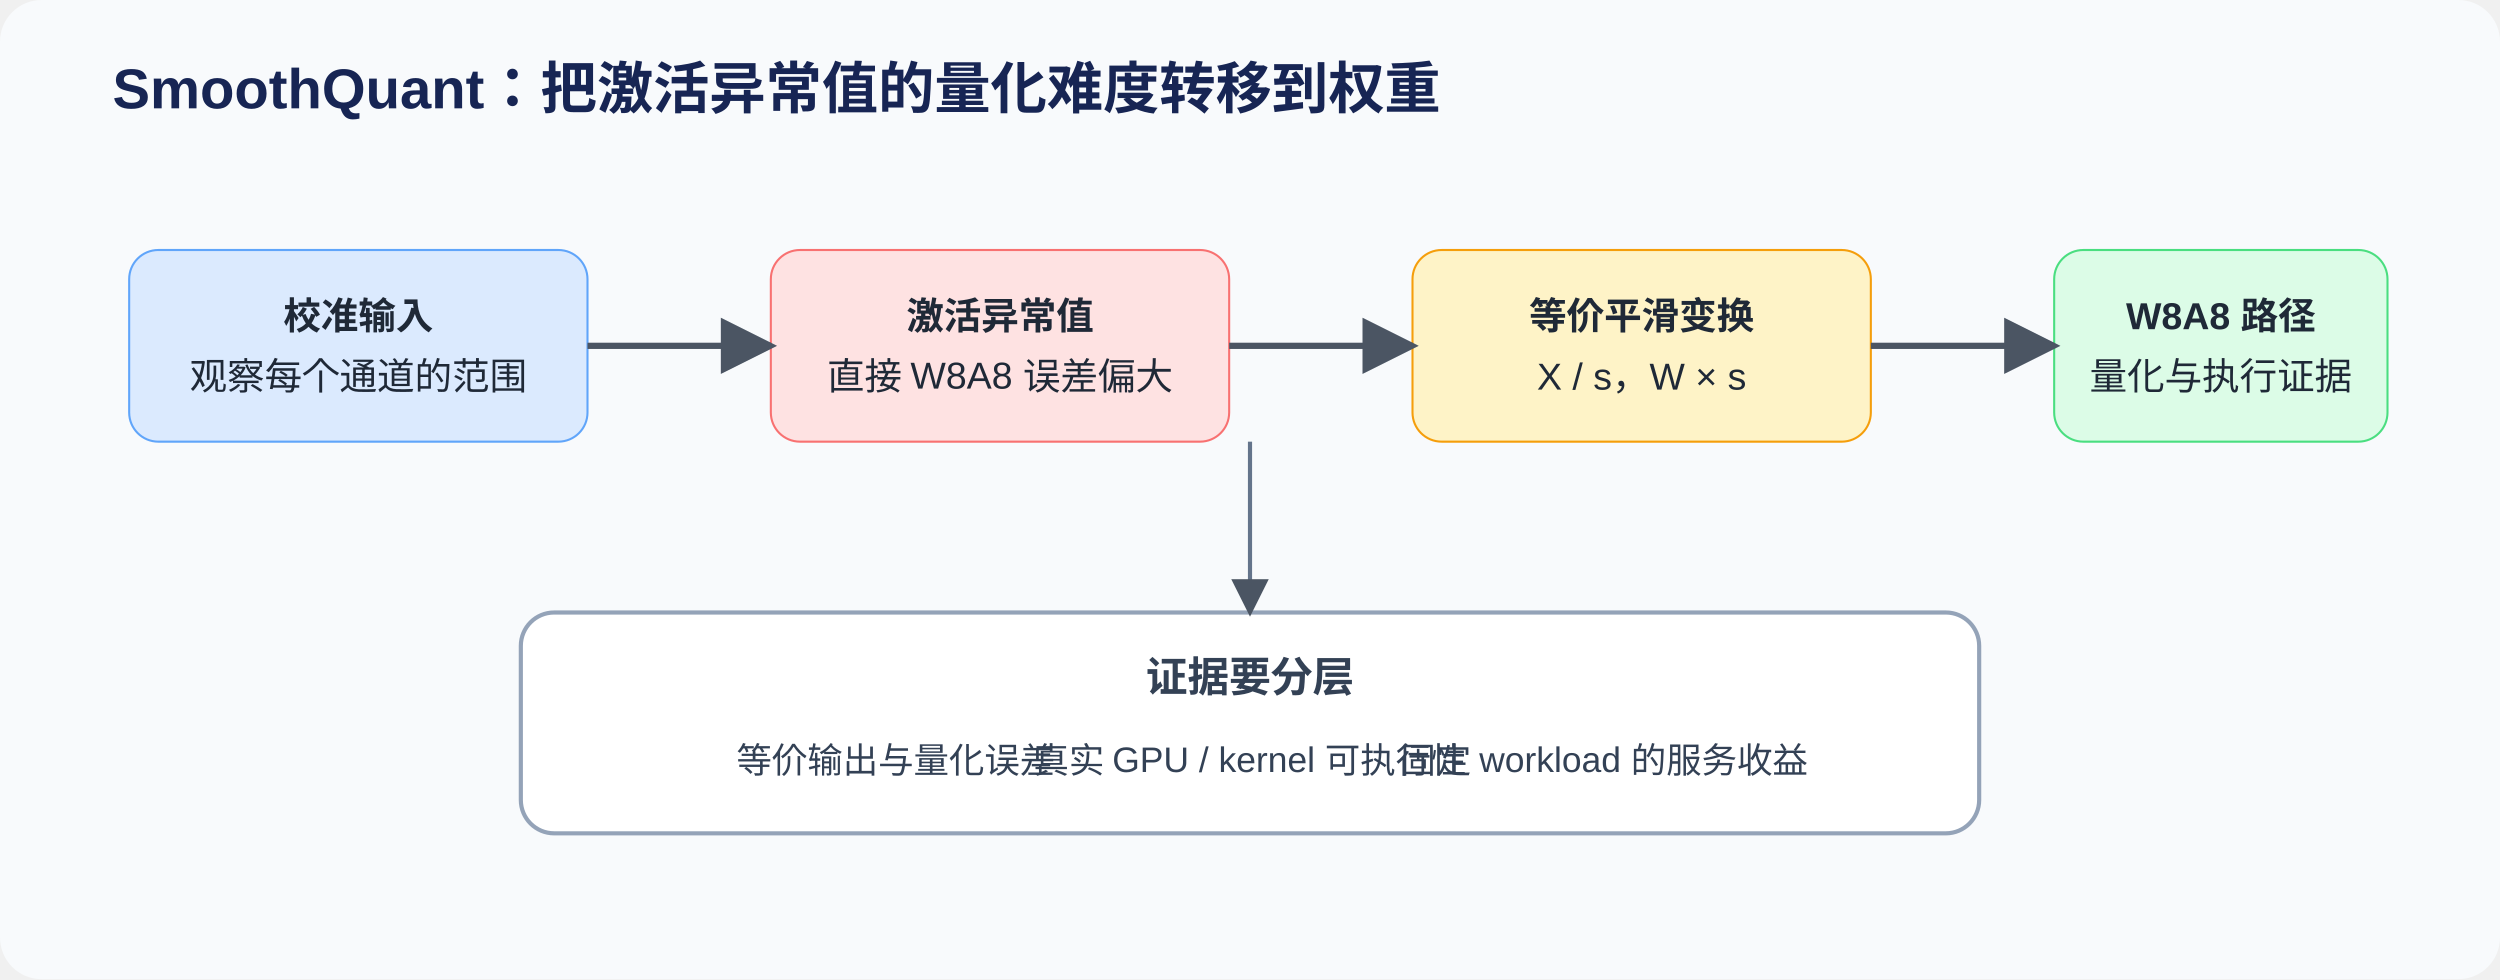
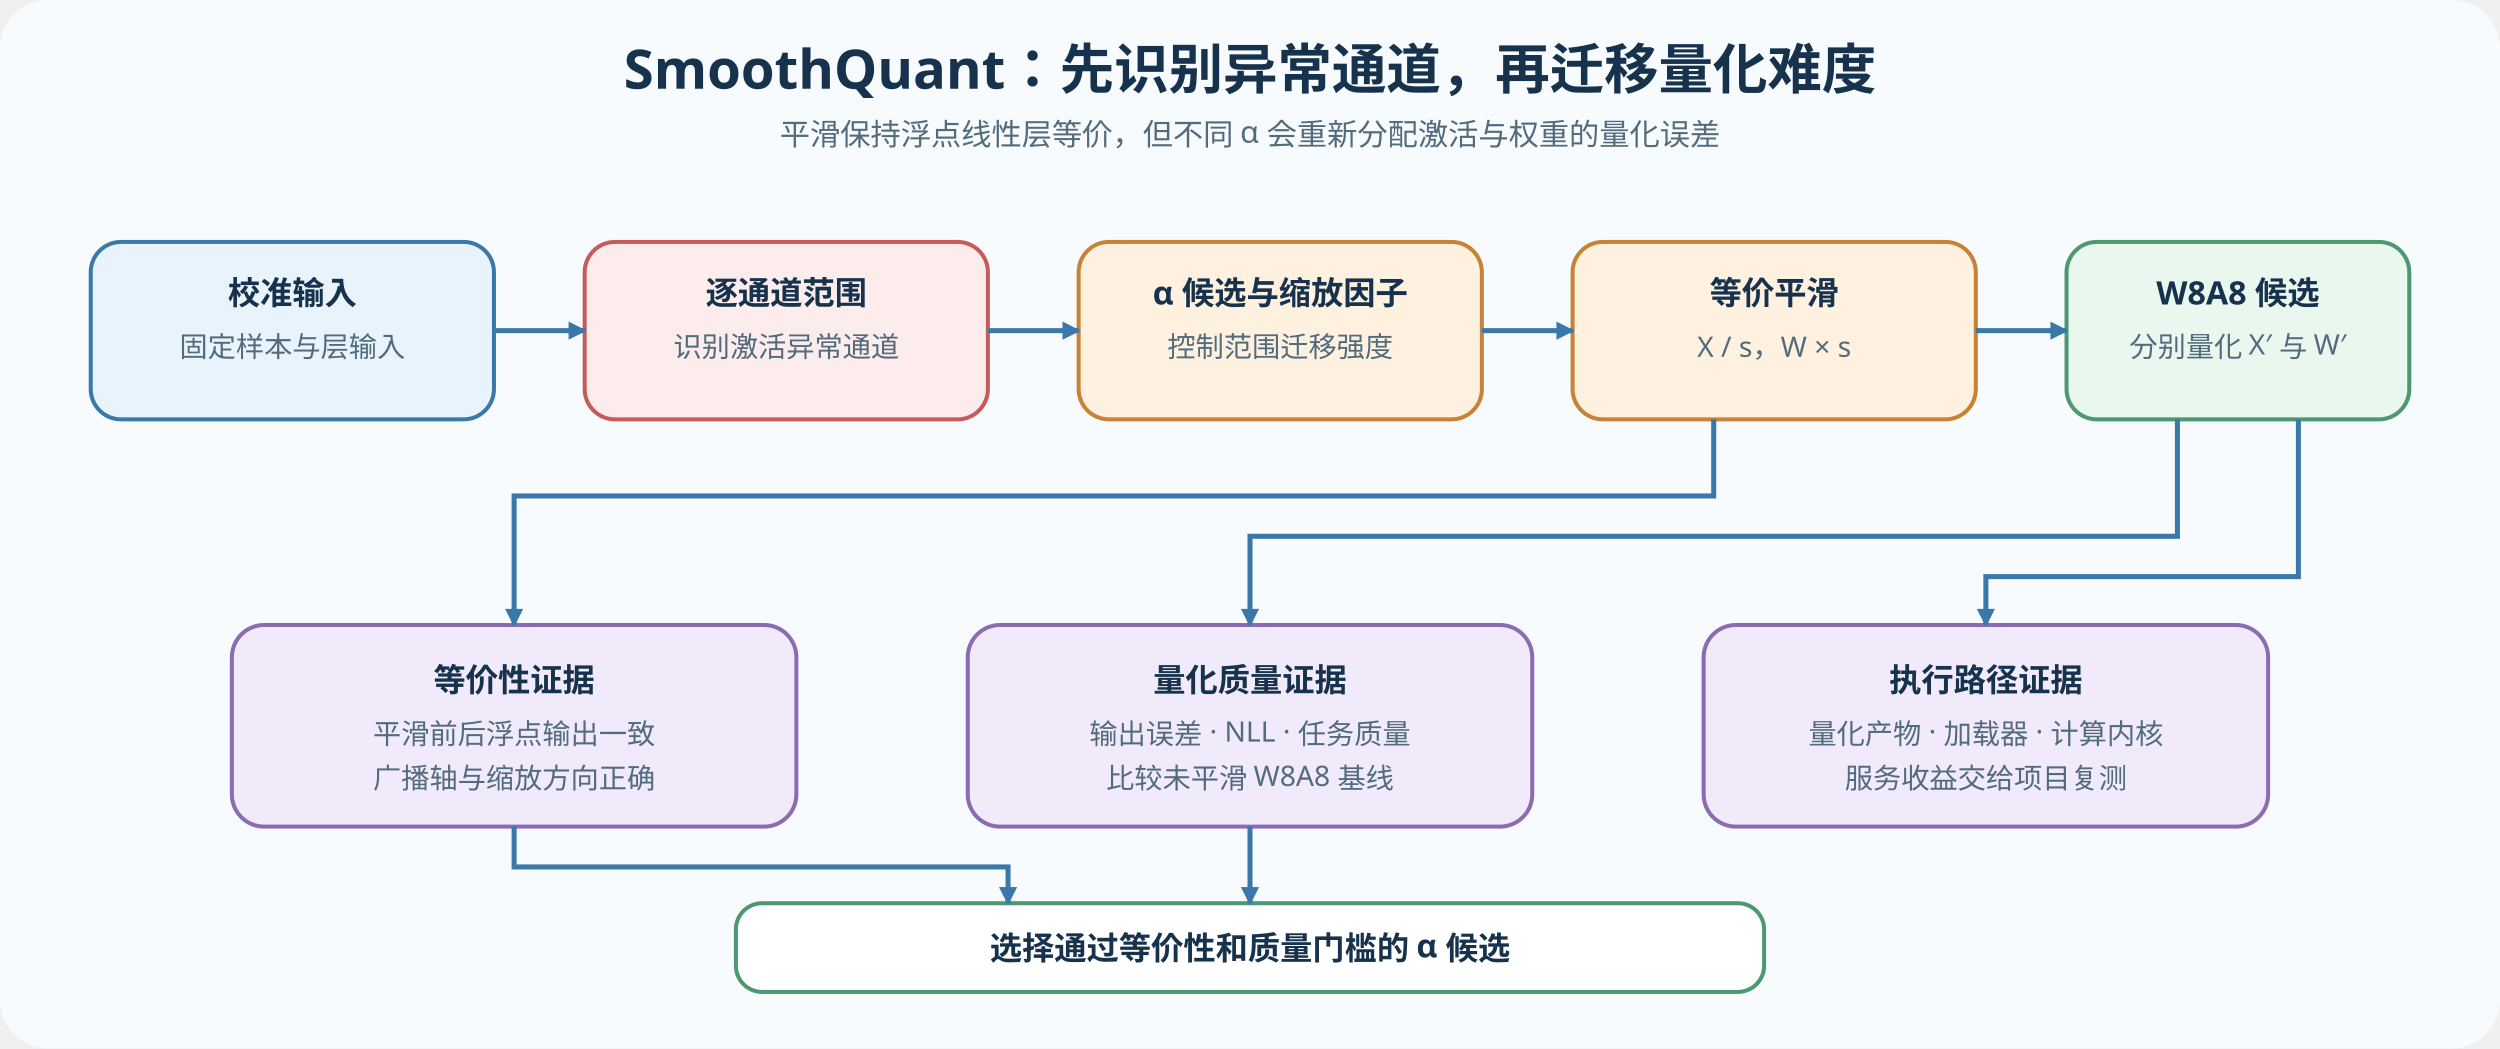
- <svg xmlns="http://www.w3.org/2000/svg" width="1200" height="470" viewBox="0 0 1200 470">
+ <svg xmlns="http://www.w3.org/2000/svg" width="1240" height="520" viewBox="0 0 1240 520" role="img" aria-labelledby="title desc">
  <defs>
-     <marker id="a" markerWidth="9" markerHeight="9" refX="8" refY="4.5" orient="auto">
-       <path d="M0,0 L9,4.5 L0,9 Z" fill="#4b5563" />
+     <style>.title{font:700 27px "Noto Sans SC","Microsoft YaHei",sans-serif;fill:#17324d}.sub{font:15px "Noto Sans SC","Microsoft YaHei",sans-serif;fill:#526b7d}.h{font:700 16px "Noto Sans SC","Microsoft YaHei",sans-serif;fill:#17324d}.t{font:14px "Noto Sans SC","Microsoft YaHei",sans-serif;fill:#526b7d}.blue{fill:#e8f3fb;stroke:#3978a8;stroke-width:2}.red{fill:#fdecec;stroke:#c75b5b;stroke-width:2}.orange{fill:#fff1df;stroke:#c78335;stroke-width:2}.green{fill:#eaf7ef;stroke:#4c9870;stroke-width:2}.purple{fill:#f1eafa;stroke:#8b6bb1;stroke-width:2}.flow{stroke:#3978a8;stroke-width:2.5;fill:none}</style>
+     <marker id="arrow" markerUnits="userSpaceOnUse" markerWidth="9" markerHeight="9" refX="8" refY="4.5" orient="auto">
+       <path d="M0 0L9 4.5L0 9Z" fill="#3978a8" />
    </marker>
  </defs>
-   <rect width="1200" height="470" rx="20" fill="#f8fafc" />
-   <text x="54" y="52" font-family="Arial, sans-serif" font-size="27" font-weight="700" fill="#172554">SmoothQuant：把激活异常值的量化难度转移到权重</text>
-   <g font-family="Arial, sans-serif" font-size="18" fill="#1f2937" text-anchor="middle">
-     <rect x="62" y="120" width="220" height="92" rx="14" fill="#dbeafe" stroke="#60a5fa" />
-     <text x="172" y="158" font-weight="700">校准输入</text>
-     <text x="172" y="187">观察每个通道的范围</text>
-     <rect x="370" y="120" width="220" height="92" rx="14" fill="#fee2e2" stroke="#f87171" />
-     <text x="480" y="158" font-weight="700">激活异常值</text>
-     <text x="480" y="187">直接 W8A8 误差偏大</text>
-     <rect x="678" y="120" width="220" height="92" rx="14" fill="#fef3c7" stroke="#f59e0b" />
-     <text x="788" y="158" font-weight="700">等价平滑变换</text>
-     <text x="788" y="187">X / s，W × s</text>
-     <rect x="986" y="120" width="160" height="92" rx="14" fill="#dcfce7" stroke="#4ade80" />
-     <text x="1066" y="158" font-weight="700">W8A8 路径</text>
-     <text x="1066" y="187">量化与执行证据</text>
-   </g>
-   <g stroke="#4b5563" stroke-width="3" fill="none" marker-end="url(#a)">
-     <path d="M282 166 H370" />
-     <path d="M590 166 H678" />
-     <path d="M898 166 H986" />
-   </g>
-   <rect x="250" y="294" width="700" height="106" rx="16" fill="#fff" stroke="#94a3b8" stroke-width="2" />
-   <g font-family="Arial, sans-serif" fill="#334155" text-anchor="middle">
-     <text x="600" y="332" font-size="20" font-weight="700">证据要分层</text>
-     <text x="430" y="371" font-size="17">等价输出与量化误差</text>
-     <text x="600" y="371" font-size="17">真实 GPU / kernel 可执行性</text>
-     <text x="770" y="371" font-size="17">固定 workload 的服务收益</text>
-   </g>
-   <g stroke="#64748b" stroke-width="2" fill="none" marker-end="url(#a)">
-     <path d="M600 212 V294" />
-   </g>
+   <rect width="1240" height="520" rx="24" fill="#f8fbfd" />
+   <text x="620" y="44" text-anchor="middle" class="title">SmoothQuant：先识别异常通道，再迁移量化难度</text>
+   <text x="620" y="72" text-anchor="middle" class="sub">平滑保持浮点线性层等价，但不同 α 会重新分配激活与权重的量化误差</text>
+   <rect x="45" y="120" width="200" height="88" rx="15" class="blue" />
+   <text x="145" y="151" text-anchor="middle" class="h">校准输入</text>
+   <text x="145" y="177" text-anchor="middle" class="t">固定样本与层输入</text>
+   <rect x="290" y="120" width="200" height="88" rx="15" class="red" />
+   <text x="390" y="151" text-anchor="middle" class="h">逐通道范围</text>
+   <text x="390" y="177" text-anchor="middle" class="t">识别激活异常通道</text>
+   <rect x="535" y="120" width="200" height="88" rx="15" class="orange" />
+   <text x="635" y="151" text-anchor="middle" class="h">α 候选与缩放因子</text>
+   <text x="635" y="177" text-anchor="middle" class="t">控制范围迁移强度</text>
+   <rect x="780" y="120" width="200" height="88" rx="15" class="orange" />
+   <text x="880" y="151" text-anchor="middle" class="h">等价平滑</text>
+   <text x="880" y="177" text-anchor="middle" class="t">X / s，W × s</text>
+   <rect x="1025" y="120" width="170" height="88" rx="15" class="green" />
+   <text x="1110" y="151" text-anchor="middle" class="h">W8A8 候选</text>
+   <text x="1110" y="177" text-anchor="middle" class="t">分别量化 X′ 与 W′</text>
+   <path d="M245 164H290" class="flow" marker-end="url(#arrow)" />
+   <path d="M490 164H535" class="flow" marker-end="url(#arrow)" />
+   <path d="M735 164H780" class="flow" marker-end="url(#arrow)" />
+   <path d="M980 164H1025" class="flow" marker-end="url(#arrow)" />
+   <rect x="115" y="310" width="280" height="100" rx="16" class="purple" />
+   <text x="255" y="343" text-anchor="middle" class="h">等价性证据</text>
+   <text x="255" y="369" text-anchor="middle" class="t">平滑前后浮点输出一致</text>
+   <text x="255" y="391" text-anchor="middle" class="t">广播轴与缩放方向正确</text>
+   <rect x="480" y="310" width="280" height="100" rx="16" class="purple" />
+   <text x="620" y="343" text-anchor="middle" class="h">量化质量证据</text>
+   <text x="620" y="369" text-anchor="middle" class="t">输出误差 · NLL · 任务质量</text>
+   <text x="620" y="391" text-anchor="middle" class="t">比较未平滑 W8A8 基线</text>
+   <rect x="845" y="310" width="280" height="100" rx="16" class="purple" />
+   <text x="985" y="343" text-anchor="middle" class="h">执行路径证据</text>
+   <text x="985" y="369" text-anchor="middle" class="t">量化产物 · 加载器 · 计算内核</text>
+   <text x="985" y="391" text-anchor="middle" class="t">服务收益交给项目复测</text>
+   <path d="M850 208V246H255V310" class="flow" marker-end="url(#arrow)" />
+   <path d="M1080 208V266H620V310" class="flow" marker-end="url(#arrow)" />
+   <path d="M1140 208V286H985V310" class="flow" marker-end="url(#arrow)" />
+   <rect x="365" y="448" width="510" height="44" rx="13" fill="#fff" stroke="#4c9870" stroke-width="2" />
+   <text x="620" y="476" text-anchor="middle" class="h">选择通过等价性和质量门槛的 α 候选</text>
+   <path d="M255 410V430H500V448" class="flow" marker-end="url(#arrow)" />
+   <path d="M620 410V448" class="flow" marker-end="url(#arrow)" />
</svg>
